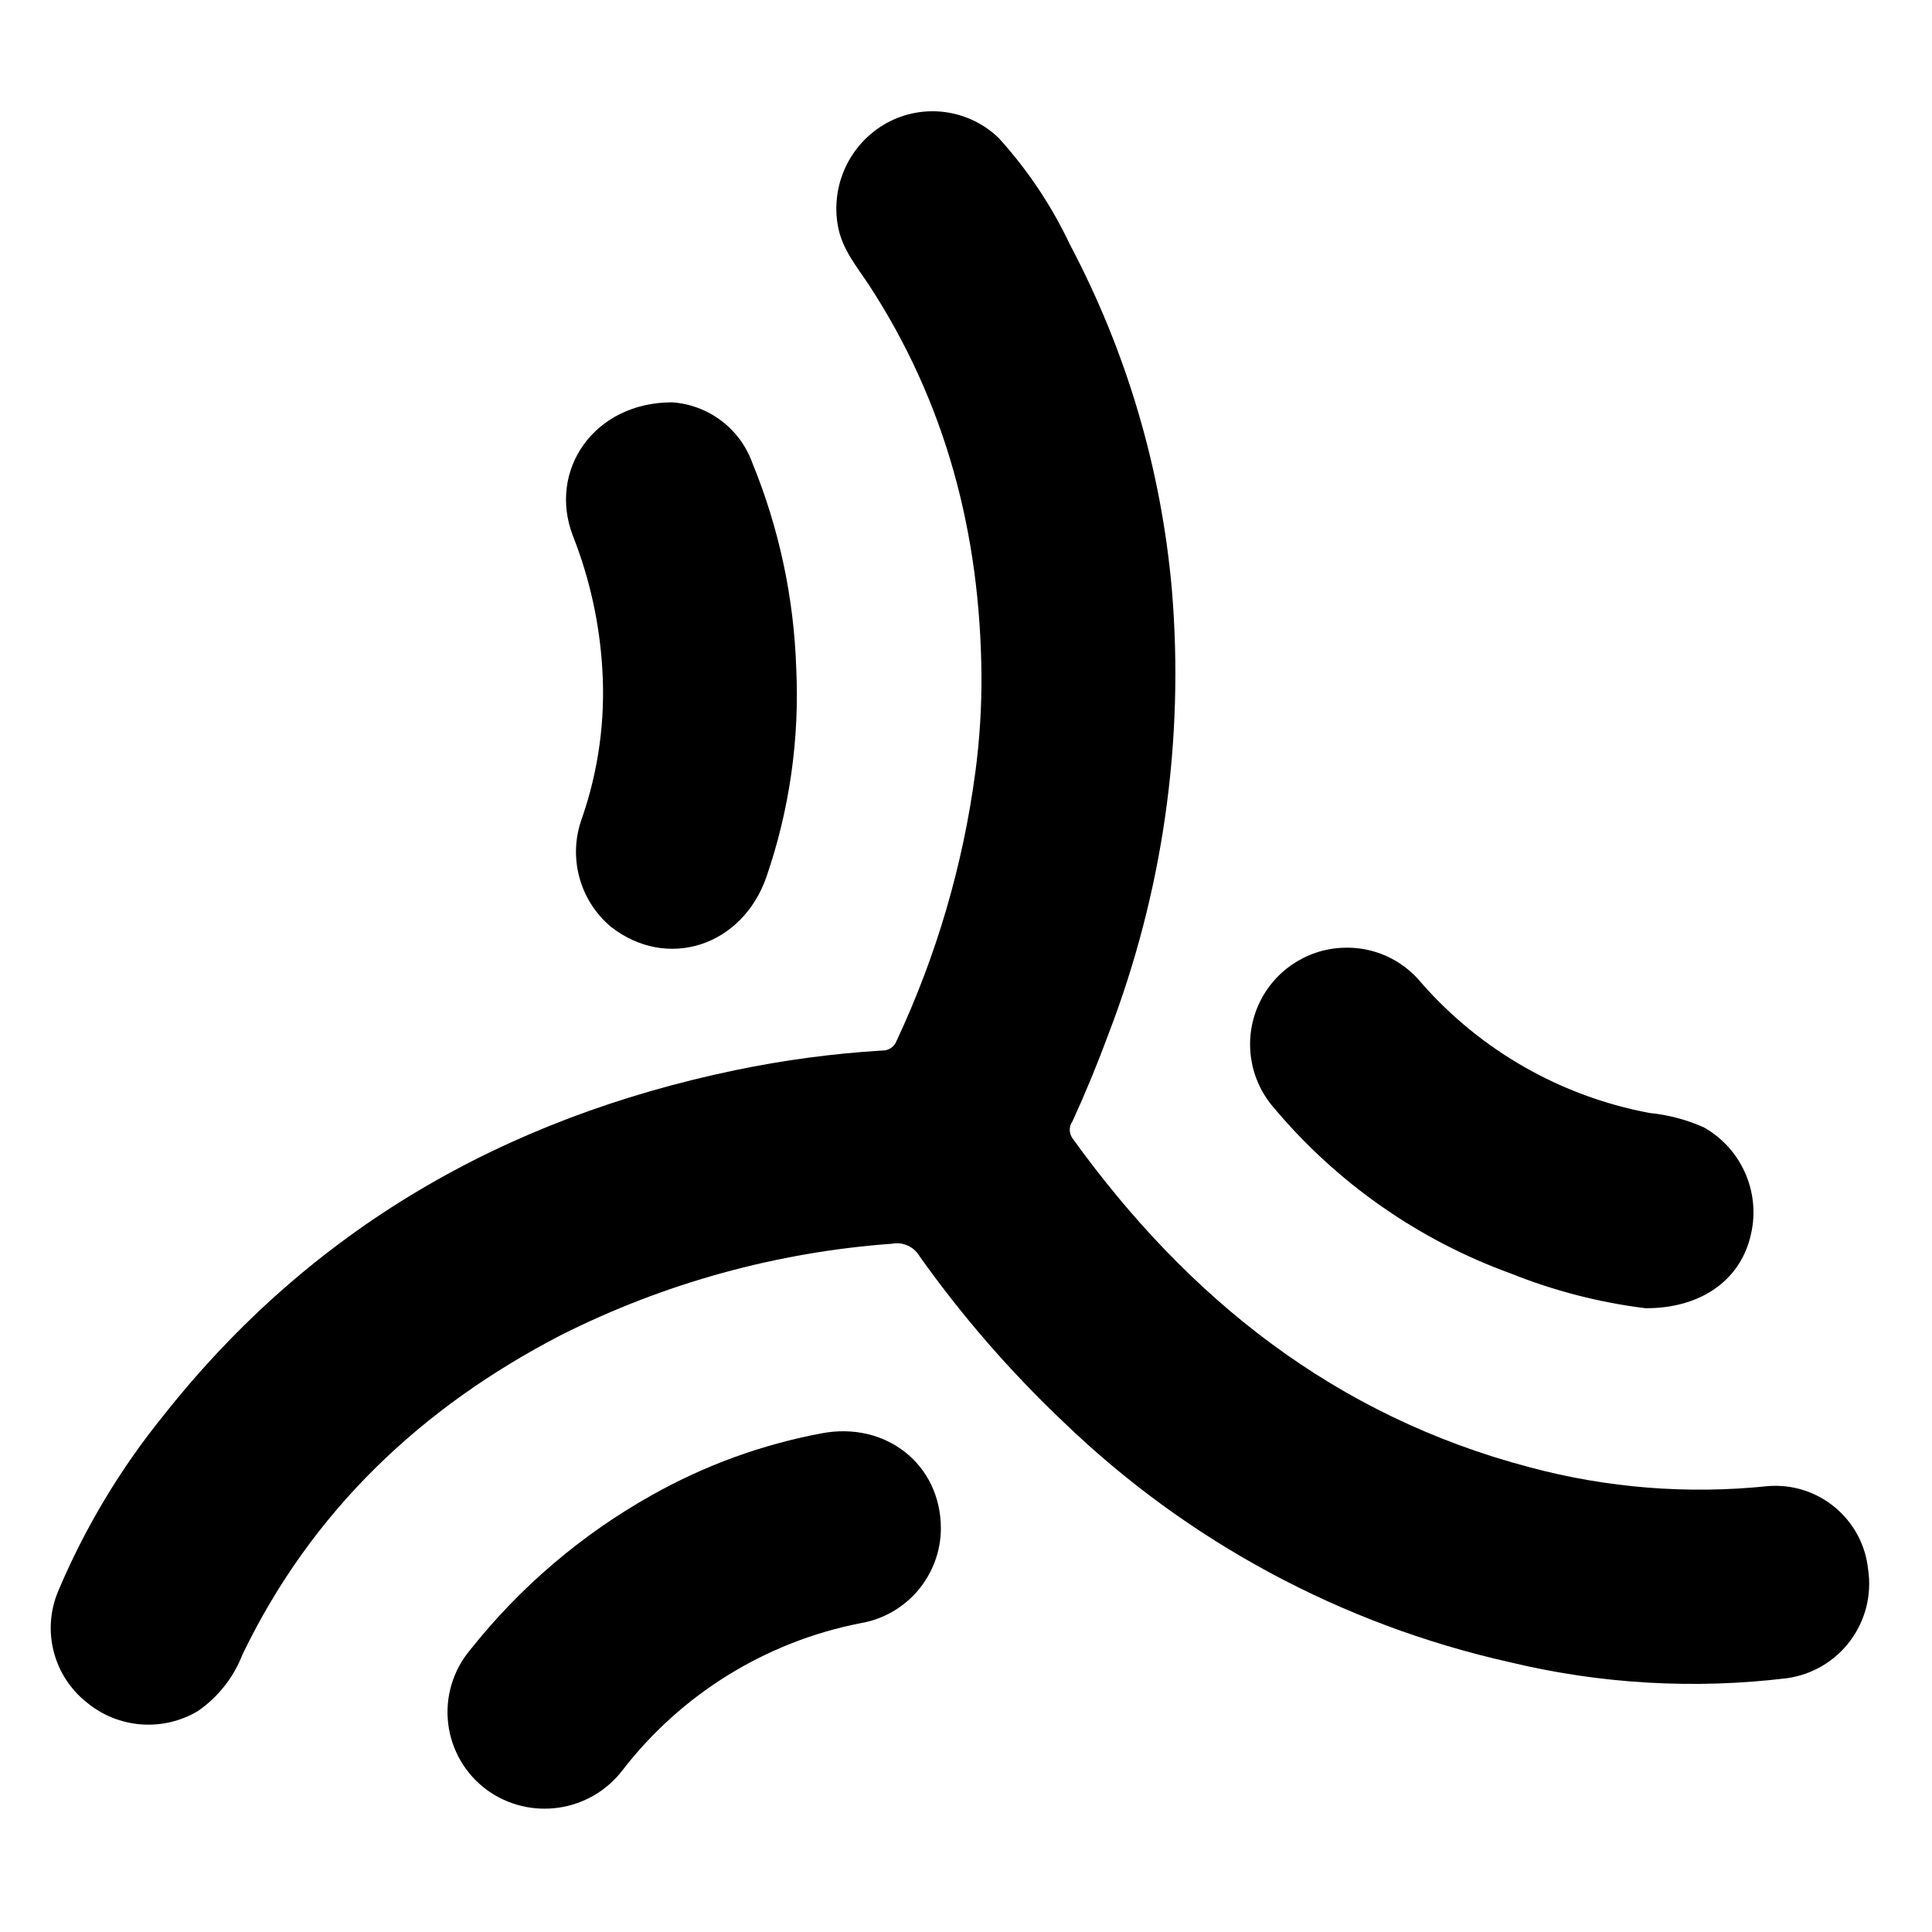
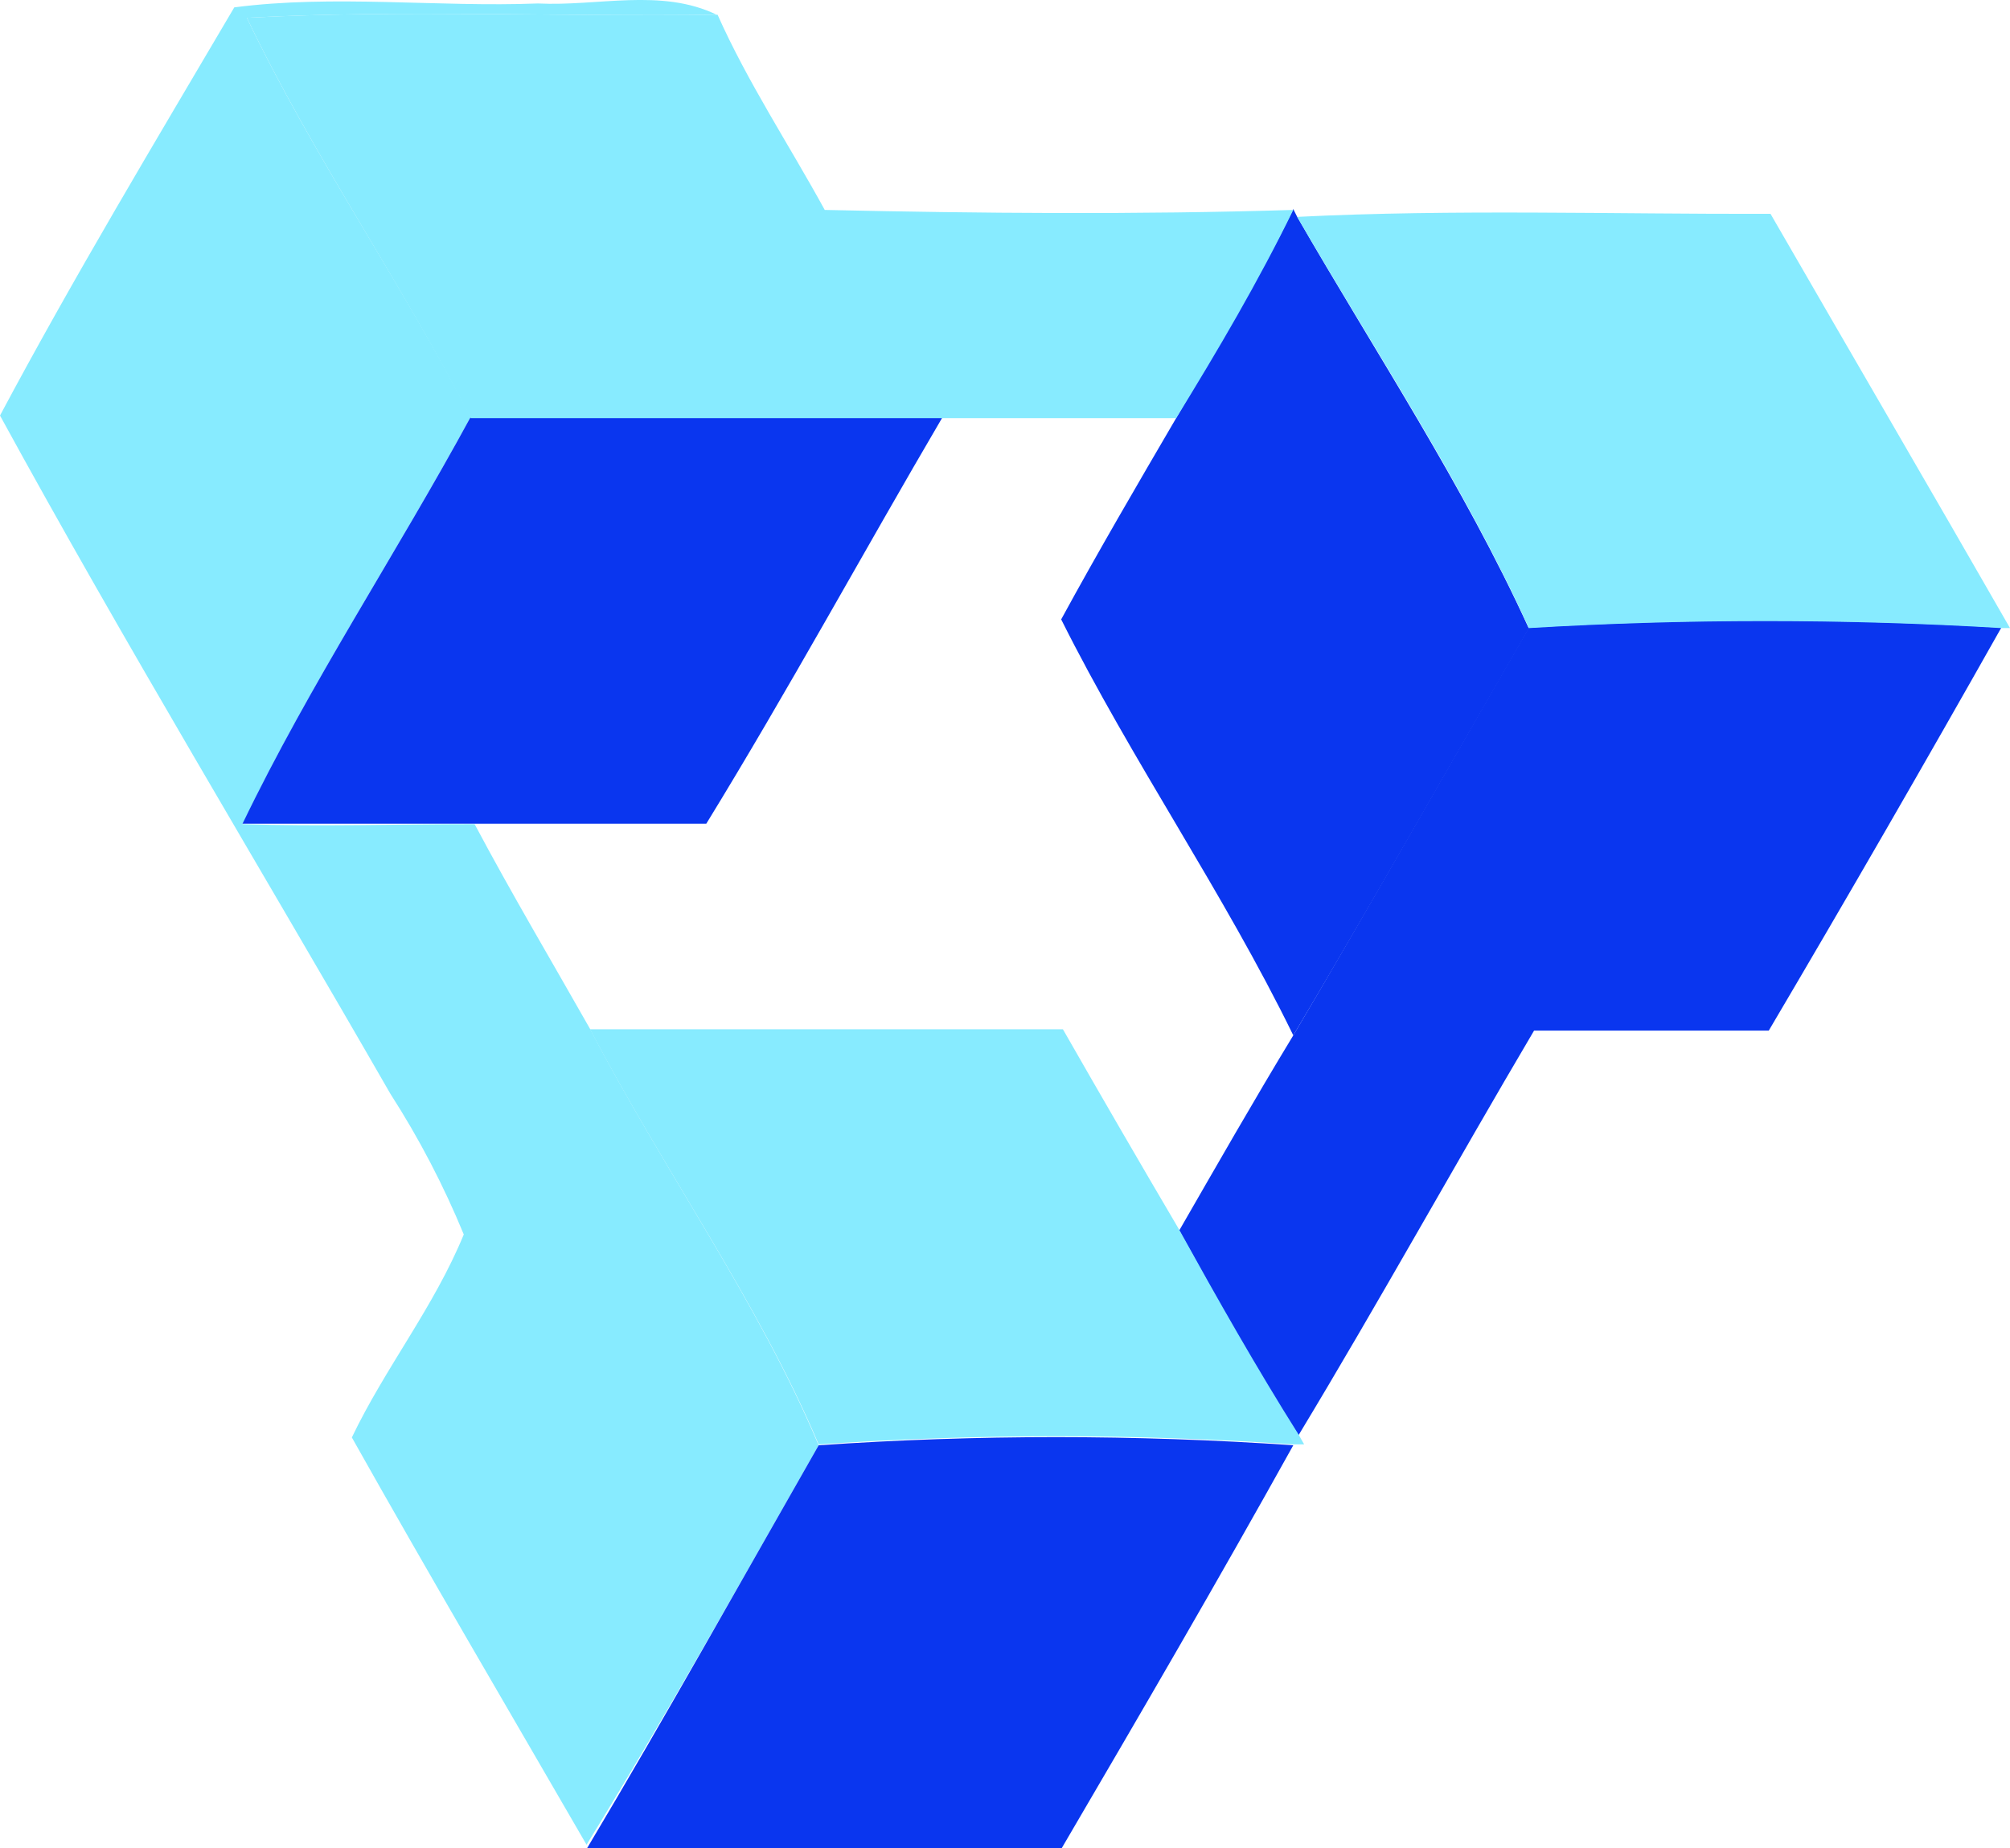
- <svg xmlns="http://www.w3.org/2000/svg" viewBox="0 0 160 160">
-   <path d="M81.28 55.9c-.1-11.67-2.93-22.55-9.37-32.38-1-1.5-2.14-2.86-2.5-4.71a8.1 8.1 0 014-8.61 7.89 7.89 0 019.3 1.23 35.999 35.999 0 015.9 8.83 75.18 75.18 0 018.44 28.58 83.211 83.211 0 01-5.23 36.74 102.983 102.983 0 01-3 7.28 1.2 1.2 0 000 1.41c9.58 13.3 21.76 23 37.85 27.24a54.37 54.37 0 0019.68 1.57 7.72 7.72 0 018.36 6.9 7.903 7.903 0 01-6.7 9 64.744 64.744 0 01-23-1.33 77.68 77.68 0 01-36.93-19.88 93.628 93.628 0 01-11.91-13.71 2.18 2.18 0 00-2.3-1.06 72.744 72.744 0 00-27.38 7.55c-11.6 6-20.67 14.58-26.4 26.45a10.134 10.134 0 01-3.7 4.7 8 8 0 01-9.19-.7 7.86 7.86 0 01-2.36-9.28 60.324 60.324 0 018.72-14.52c12.2-15.43 28.21-24.59 47.32-28.57A85.085 85.085 0 0173.07 87c.524.015 1-.307 1.18-.8a76.06 76.06 0 006.53-22.3c.351-2.652.518-5.325.5-8z" fill="currentColor" />
-   <path d="M136.26 108.34a44.742 44.742 0 01-11.13-2.87 46.108 46.108 0 01-19.66-13.76 8 8 0 015.72-13.22 7.93 7.93 0 016.54 2.93 33.27 33.27 0 0018.87 10.75c1.546.155 3.058.553 4.48 1.18a8.08 8.08 0 013.84 9.21c-.92 3.52-4.13 5.81-8.66 5.78zm-80.6-75.02a7.61 7.61 0 016.64 5 49.139 49.139 0 013.64 17 46.33 46.33 0 01-2.46 17.28c-2 5.77-8.24 7.79-12.89 4.15a8.1 8.1 0 01-2.39-9 31.679 31.679 0 001.68-12.36 35.77 35.77 0 00-2.43-11c-2.1-5.45 1.75-11.07 8.21-11.07zm22.26 93.25a8 8 0 01-6.68 7.86 32.88 32.88 0 00-19.7 12.19 8.13 8.13 0 01-11.21 1.62 8 8 0 01-1.41-11.58A51.043 51.043 0 0154 123.81a45.842 45.842 0 0114-5.1c5.35-1.04 9.91 2.56 9.92 7.86z" fill="currentColor" />
+ <svg xmlns="http://www.w3.org/2000/svg" viewBox="0 0 46.33 42.59">
+   <path d="M5.4.17c2.3-.3 4.69 0 7-.09 1.37.07 2.84-.36 4.12.26C12.93.39 9.31.22 5.69.41c1.52 3.18 3.55 6.08 5.16 9.2-1.71 3.15-3.7 6.14-5.26 9.39 1.78.06 3.57 0 5.35 0 .85 1.6 1.77 3.15 2.66 4.72 1.71 3.28 3.87 6.28 5.27 9.6-1.76 3.08-3.49 6.19-5.35 9.21-1.81-3.13-3.64-6.24-5.41-9.39.77-1.61 1.89-3 2.58-4.68A20.21 20.21 0 0 0 9 25.22C6 20 2.88 14.85 0 9.58 1.7 6.39 3.57 3.28 5.4.17z" fill="#87ebff" />
+   <path d="M29.81 4.82l.09.18c1.81 3.14 3.83 6.18 5.34 9.49-1.81 3.13-3.58 6.27-5.43 9.38-1.61-3.3-3.71-6.31-5.35-9.59.85-1.56 1.75-3.1 2.65-4.64s1.89-3.16 2.7-4.82zM10.85 9.61h10.88c-1.83 3.12-3.56 6.3-5.45 9.38H5.59c1.56-3.24 3.55-6.23 5.26-9.38z" fill="#0a36ef" />
+   <path d="M35.24 14.47a92 92 0 0 1 10.89 0q-2.64 4.68-5.36 9.29h-5.41c-1.83 3.1-3.57 6.25-5.43 9.33-1-1.54-1.87-3.13-2.75-4.72.87-1.51 1.72-3 2.63-4.5 1.85-3.13 3.62-6.27 5.43-9.4zM18.87 33.32a79.89 79.89 0 0 1 10.94 0c-1.74 3.13-3.54 6.22-5.35 9.31-3.65 0-7.3.06-10.94 0 1.86-3.12 3.59-6.23 5.35-9.31z" fill="#0a36ef" />
+   <path d="M5.69.41C9.31.22 12.93.39 16.54.34c.7 1.57 1.65 3 2.47 4.5 3.6.08 7.2.11 10.8 0-.81 1.66-1.74 3.24-2.7 4.8H10.85C9.24 6.49 7.21 3.59 5.69.41zM29.9 5c3.63-.18 7.28-.06 10.91-.07 1.84 3.19 3.69 6.36 5.52 9.55h-.2a92 92 0 0 0-10.89 0C33.73 11.16 31.71 8.12 29.9 5zM13.6 23.73h10.9q1.32 2.31 2.68 4.62c.88 1.59 1.78 3.18 2.75 4.72l.13.23h-.25a79.89 79.89 0 0 0-10.94 0c-1.4-3.3-3.56-6.3-5.27-9.57z" fill="#87ebff" />
</svg>
